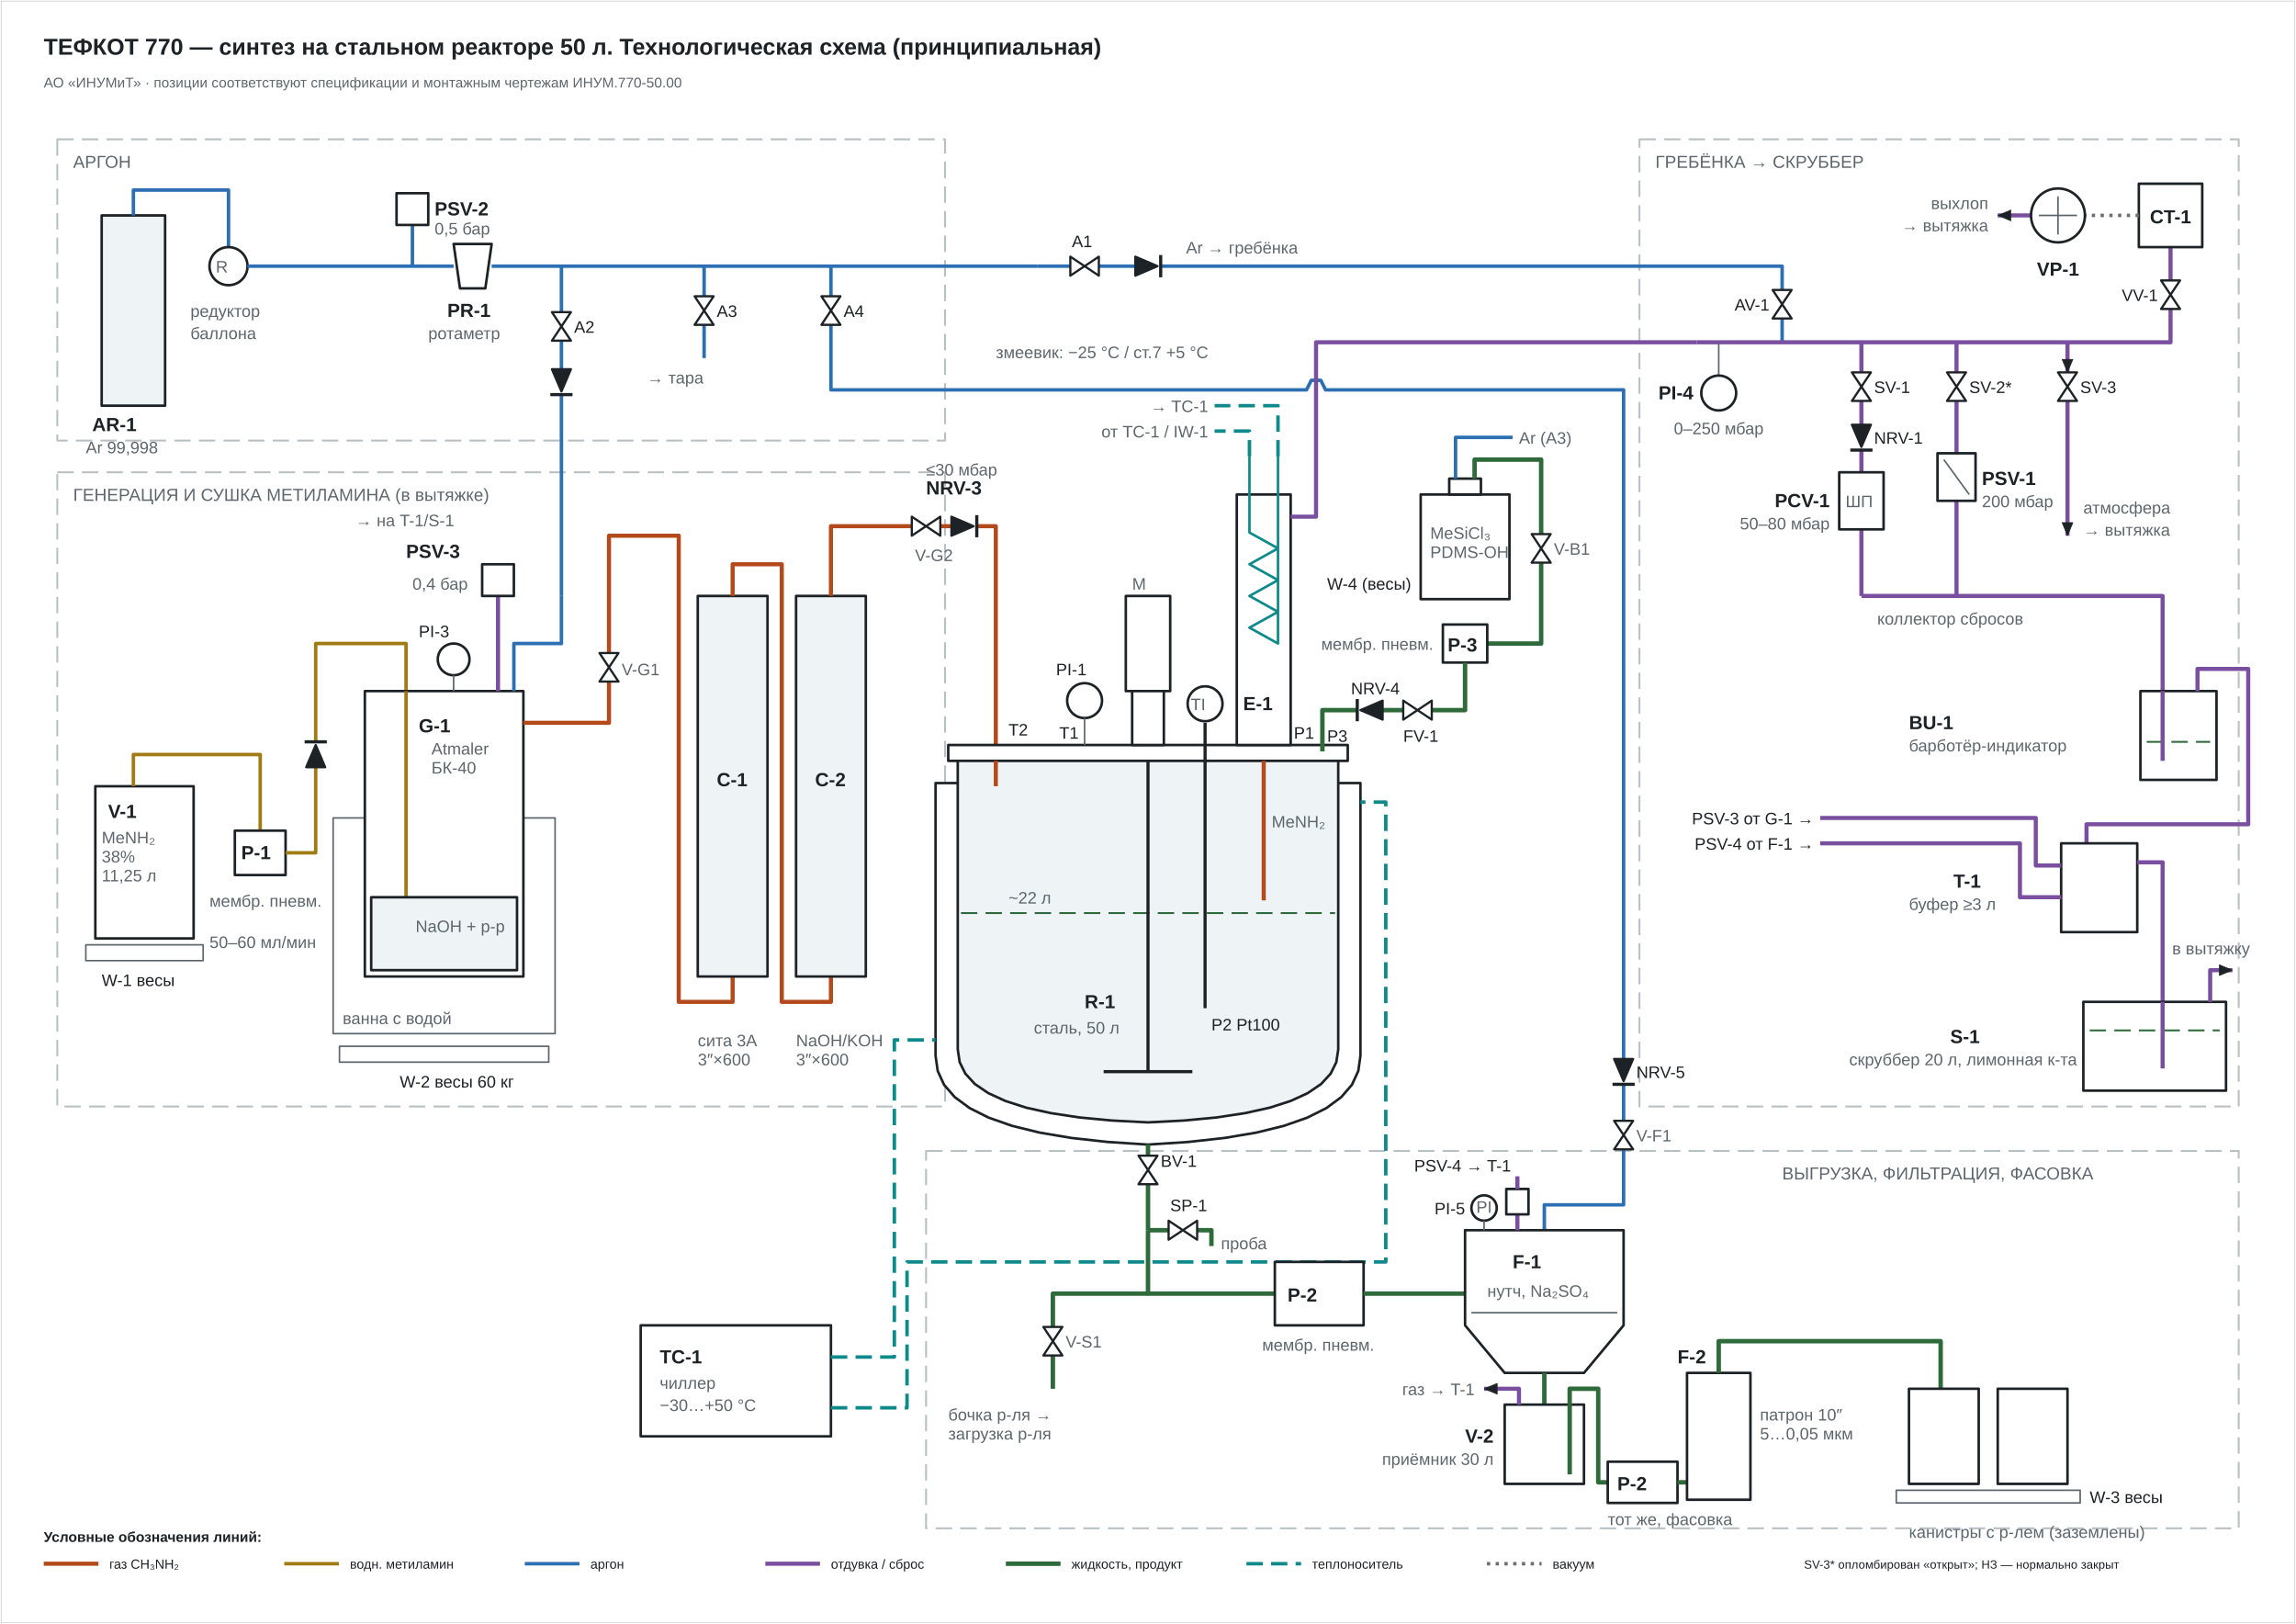
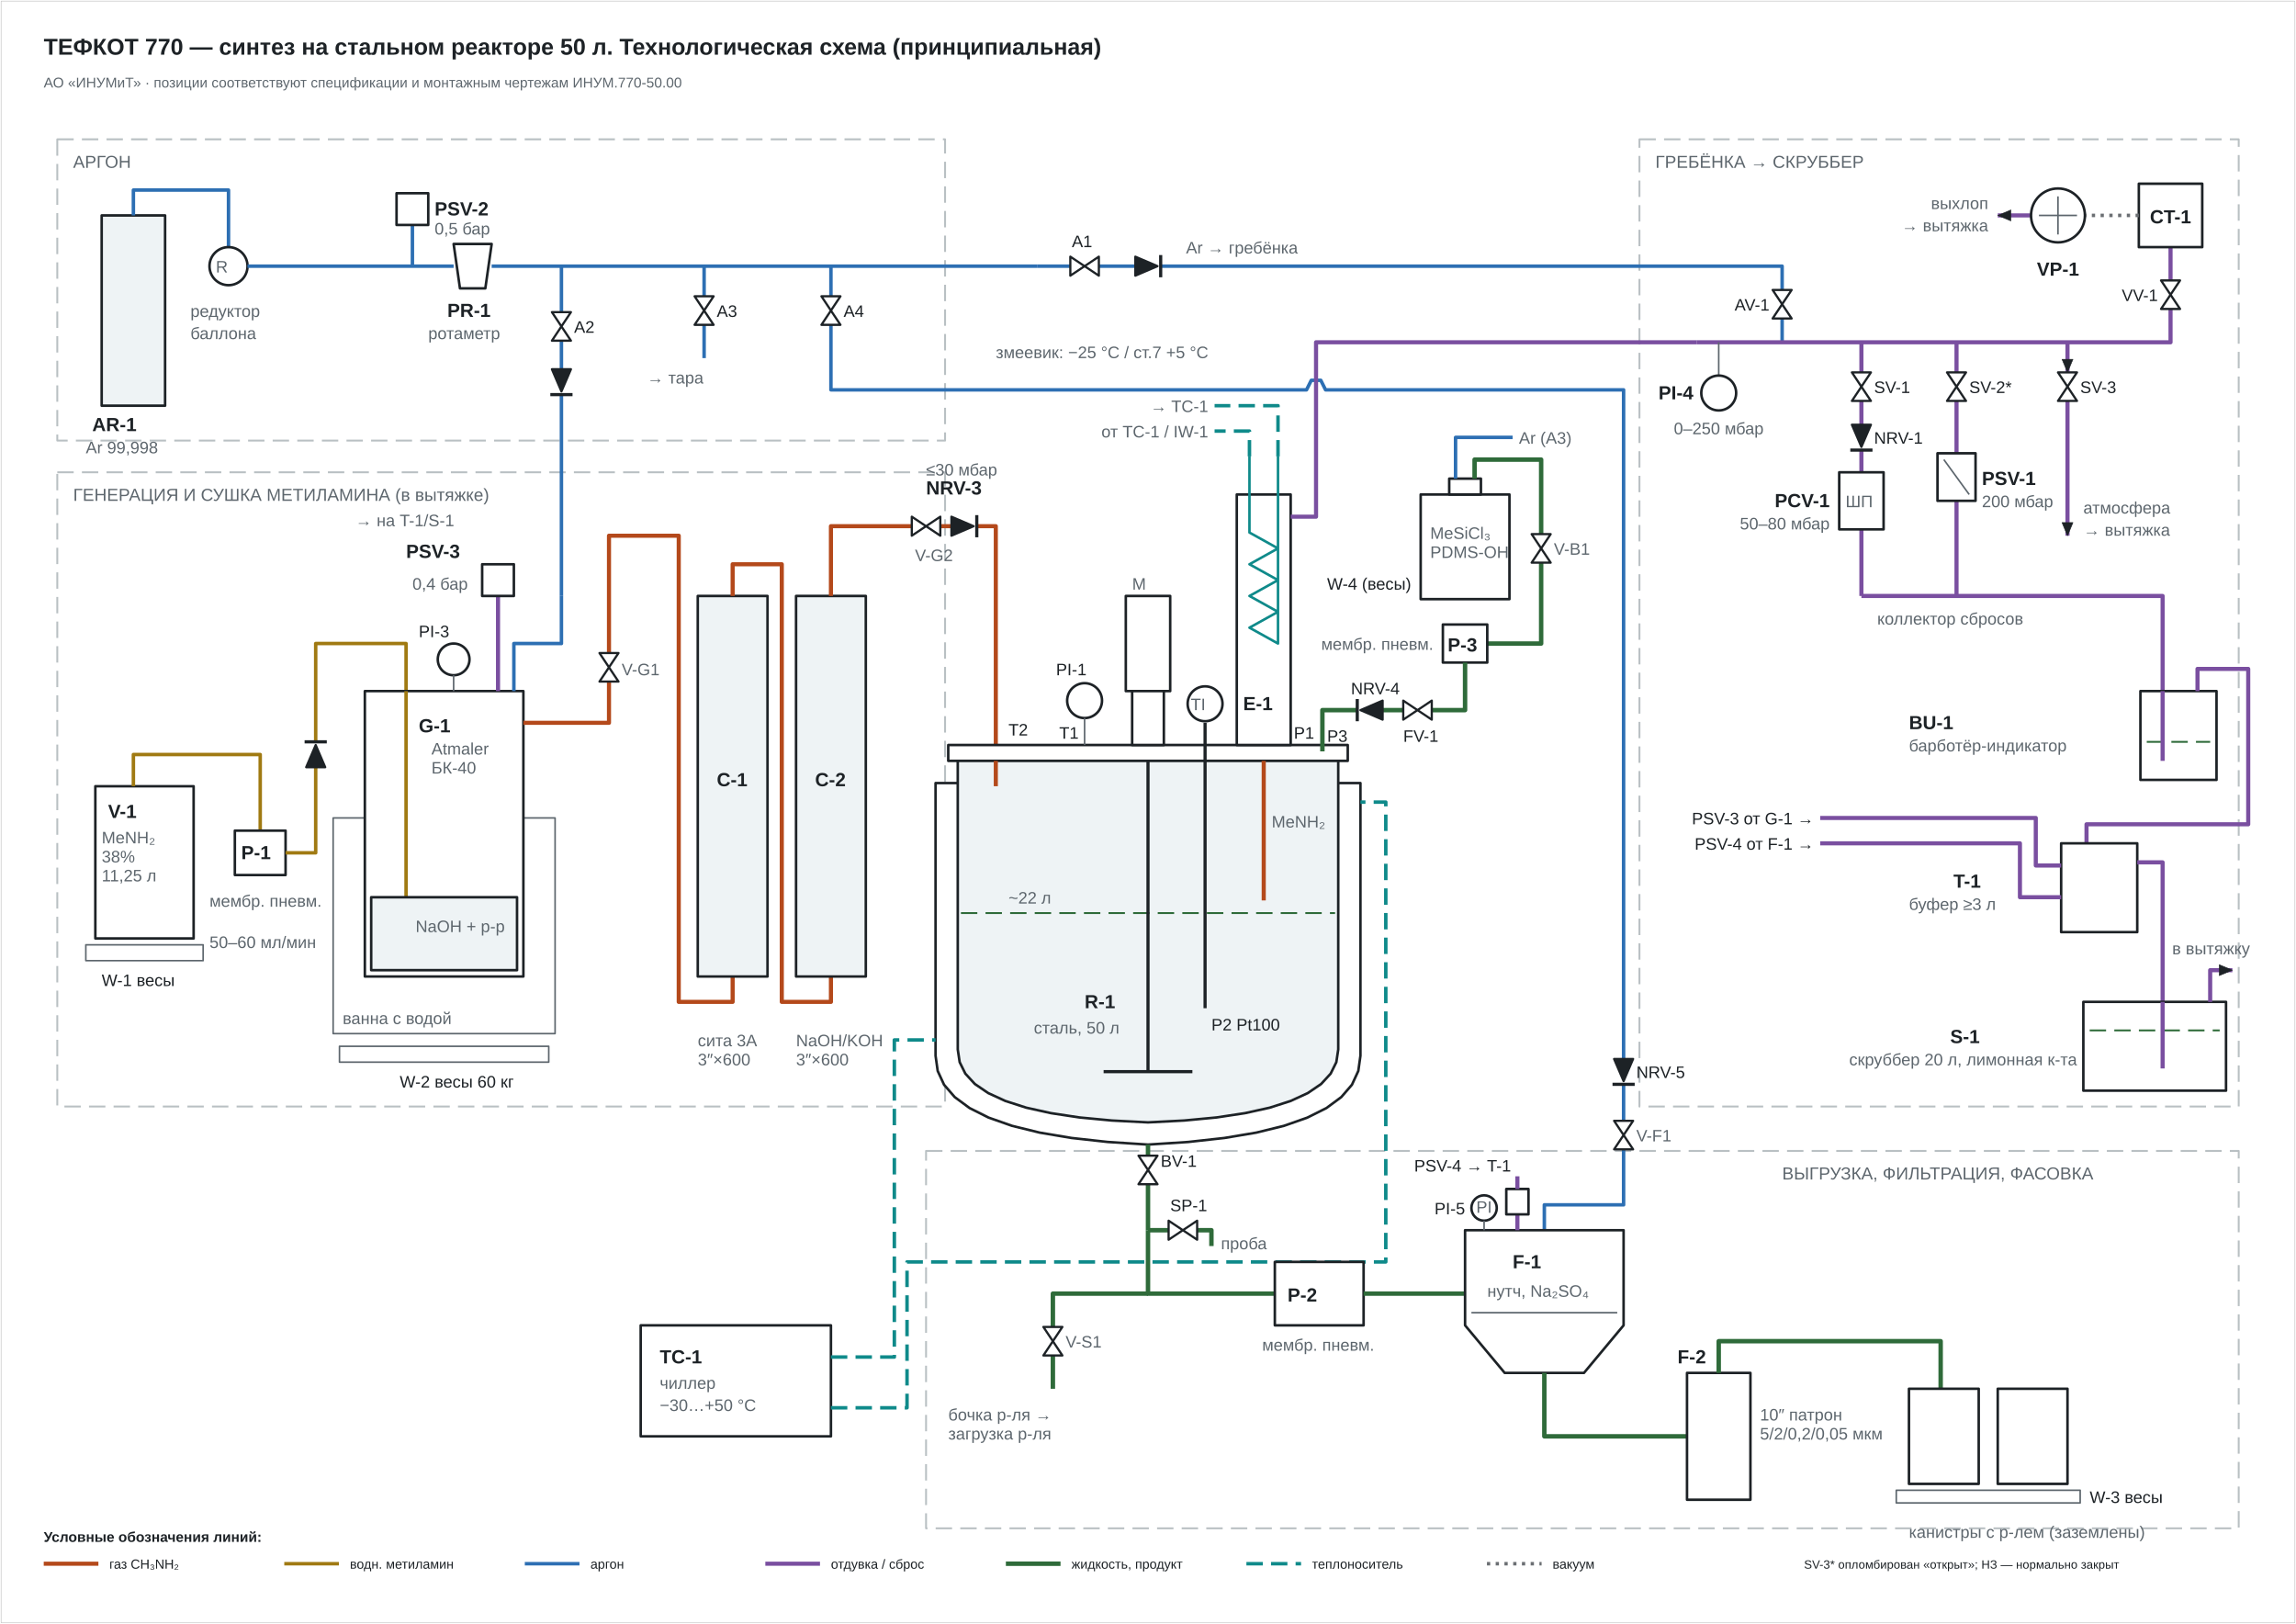
<svg xmlns="http://www.w3.org/2000/svg" viewBox="0 0 420.0 297.0" width="420.0mm" height="297.0mm" font-family="Arial, 'Liberation Sans', sans-serif">
  <rect width="100%" height="100%" fill="#fff" />
  <path d="M0.20,0.20 L419.80,0.20 L419.80,296.80 L0.20,296.80 Z" fill="none" stroke="#bbbbbb" stroke-width="0.1" stroke-linejoin="round" />
  <text x="8.00" y="10.00" font-size="4.2" text-anchor="start" fill="#1d2226" font-weight="bold">ТЕФКОТ 770 — синтез на стальном реакторе 50 л. Технологическая схема (принципиальная)</text>
  <text x="8.00" y="16.00" font-size="2.6" text-anchor="start" fill="#5d666d">АО «ИНУМиТ» · позиции соответствуют спецификации и монтажным чертежам ИНУМ.770-50.00</text>
  <path d="M10.48,25.48 L172.88,25.48 L172.88,80.58 L10.48,80.58 Z" fill="none" stroke="#b9c0c3" stroke-width="0.348" stroke-dasharray="3 1.5" stroke-linejoin="round" />
  <text x="13.38" y="30.70" font-size="3.19" text-anchor="start" fill="#5d666d">АРГОН</text>
  <path d="M10.48,86.38 L172.88,86.38 L172.88,202.38 L10.48,202.38 Z" fill="none" stroke="#b9c0c3" stroke-width="0.348" stroke-dasharray="3 1.5" stroke-linejoin="round" />
  <text x="13.38" y="91.60" font-size="3.19" text-anchor="start" fill="#5d666d">ГЕНЕРАЦИЯ И СУШКА МЕТИЛАМИНА (в вытяжке)</text>
  <path d="M299.90,25.48 L409.52,25.48 L409.52,202.38 L299.90,202.38 Z" fill="none" stroke="#b9c0c3" stroke-width="0.348" stroke-dasharray="3 1.5" stroke-linejoin="round" />
  <text x="302.80" y="30.70" font-size="3.19" text-anchor="start" fill="#5d666d">ГРЕБЁНКА → СКРУББЕР</text>
  <path d="M169.40,210.50 L409.52,210.50 L409.52,279.52 L169.40,279.52 Z" fill="none" stroke="#b9c0c3" stroke-width="0.348" stroke-dasharray="3 1.5" stroke-linejoin="round" />
  <text x="326.00" y="215.72" font-size="3.19" text-anchor="start" fill="#5d666d">ВЫГРУЗКА, ФИЛЬТРАЦИЯ, ФАСОВКА</text>
  <path d="M18.60,39.40 L30.20,39.40 L30.20,74.20 L18.60,74.20 Z" fill="#eef3f5" stroke="#1d2226" stroke-width="0.464" stroke-linejoin="round" />
  <text x="16.86" y="78.84" font-size="3.48" text-anchor="start" fill="#1d2226" font-weight="bold">AR-1</text>
  <text x="15.70" y="82.90" font-size="3.045" text-anchor="start" fill="#5d666d">Ar 99,998</text>
  <path d="M24.40,39.40 L24.40,34.76 L41.80,34.76 L41.80,45.20" fill="none" stroke="#2d6fb3" stroke-width="0.638" stroke-linejoin="round" />
  <circle cx="41.80" cy="48.68" r="3.48" fill="#ffffff" stroke="#1d2226" stroke-width="0.464" />
  <text x="39.48" y="49.84" font-size="3.045" text-anchor="start" fill="#5d666d">R</text>
  <text x="34.84" y="57.96" font-size="3.045" text-anchor="start" fill="#5d666d">редуктор</text>
  <text x="34.84" y="62.02" font-size="3.045" text-anchor="start" fill="#5d666d">баллона</text>
  <path d="M45.28,48.68 L82.98,48.68" fill="none" stroke="#2d6fb3" stroke-width="0.638" stroke-linejoin="round" />
  <path d="M75.44,48.68 L75.44,41.14" fill="none" stroke="#2d6fb3" stroke-width="0.638" stroke-linejoin="round" />
  <path d="M72.54,35.34 L78.34,35.34 L78.34,41.14 L72.54,41.14 Z" fill="#ffffff" stroke="#1d2226" stroke-width="0.464" stroke-linejoin="round" />
  <text x="79.50" y="39.40" font-size="3.48" text-anchor="start" fill="#1d2226" font-weight="bold">PSV-2</text>
  <text x="79.50" y="42.88" font-size="3.045" text-anchor="start" fill="#5d666d">0,5 бар</text>
  <path d="M82.98,44.62 L89.94,44.62 L88.78,52.74 L84.14,52.74 Z" fill="#ffffff" stroke="#1d2226" stroke-width="0.464" stroke-linejoin="round" />
  <text x="81.82" y="57.96" font-size="3.48" text-anchor="start" fill="#1d2226" font-weight="bold">PR-1</text>
  <text x="78.34" y="62.02" font-size="3.045" text-anchor="start" fill="#5d666d">ротаметр</text>
  <path d="M89.94,48.68 L169.40,48.68 L189.70,48.68" fill="none" stroke="#2d6fb3" stroke-width="0.638" stroke-linejoin="round" />
  <path d="M102.70,48.68 L102.70,57.09" fill="none" stroke="#2d6fb3" stroke-width="0.638" stroke-linejoin="round" />
  <path d="M102.70,62.31 L102.70,67.53" fill="none" stroke="#2d6fb3" stroke-width="0.638" stroke-linejoin="round" />
  <path d="M102.70,72.17 L102.70,109.00" fill="none" stroke="#2d6fb3" stroke-width="0.638" stroke-linejoin="round" />
  <path d="M100.96,57.09 L104.44,62.31 L100.96,62.31 L104.44,57.09 Z" fill="#ffffff" stroke="#1d2226" stroke-width="0.406" stroke-linejoin="round" />
  <text x="105.02" y="60.86" font-size="3.045" text-anchor="start" fill="#1d2226">A2</text>
  <path d="M100.96,67.53 L102.70,71.59 L104.44,67.53 Z" fill="#1d2226" stroke="#1d2226" stroke-width="0.406" stroke-linejoin="round" />
  <path d="M100.67,72.17 L104.73,72.17" fill="none" stroke="#1d2226" stroke-width="0.58" stroke-linejoin="round" />
  <path d="M128.80,48.68 L128.80,54.19" fill="none" stroke="#2d6fb3" stroke-width="0.638" stroke-linejoin="round" />
  <path d="M128.80,59.41 L128.80,65.50" fill="none" stroke="#2d6fb3" stroke-width="0.638" stroke-linejoin="round" />
  <path d="M127.06,54.19 L130.54,59.41 L127.06,59.41 L130.54,54.19 Z" fill="#ffffff" stroke="#1d2226" stroke-width="0.406" stroke-linejoin="round" />
  <text x="131.12" y="57.96" font-size="3.045" text-anchor="start" fill="#1d2226">A3</text>
  <text x="118.36" y="70.14" font-size="3.045" text-anchor="start" fill="#5d666d">→ тара</text>
  <path d="M152.00,48.68 L152.00,54.19" fill="none" stroke="#2d6fb3" stroke-width="0.638" stroke-linejoin="round" />
  <path d="M152.00,59.41 L152.00,71.30 L239.00,71.30 L239.87,69.56 L241.61,69.56 L242.48,71.30 L297.00,71.30 L297.00,193.68" fill="none" stroke="#2d6fb3" stroke-width="0.638" stroke-linejoin="round" />
  <path d="M297.00,198.32 L297.00,204.99" fill="none" stroke="#2d6fb3" stroke-width="0.638" stroke-linejoin="round" />
  <path d="M297.00,210.21 L297.00,220.36 L282.50,220.36 L282.50,225.00" fill="none" stroke="#2d6fb3" stroke-width="0.638" stroke-linejoin="round" />
  <path d="M150.26,54.19 L153.74,59.41 L150.26,59.41 L153.74,54.19 Z" fill="#ffffff" stroke="#1d2226" stroke-width="0.406" stroke-linejoin="round" />
  <text x="154.32" y="57.96" font-size="3.045" text-anchor="start" fill="#1d2226">A4</text>
  <path d="M295.26,193.68 L297.00,197.74 L298.74,193.68 Z" fill="#1d2226" stroke="#1d2226" stroke-width="0.406" stroke-linejoin="round" />
  <path d="M294.97,198.32 L299.03,198.32" fill="none" stroke="#1d2226" stroke-width="0.58" stroke-linejoin="round" />
  <text x="299.32" y="197.16" font-size="3.045" text-anchor="start" fill="#1d2226">NRV-5</text>
  <path d="M295.26,204.99 L298.74,210.21 L295.26,210.21 L298.74,204.99 Z" fill="#ffffff" stroke="#1d2226" stroke-width="0.406" stroke-linejoin="round" />
  <text x="299.32" y="208.76" font-size="3.045" text-anchor="start" fill="#5d666d">V-F1</text>
  <path d="M189.70,48.68 L195.79,48.68" fill="none" stroke="#2d6fb3" stroke-width="0.638" stroke-linejoin="round" />
  <path d="M201.01,48.68 L207.68,48.68" fill="none" stroke="#2d6fb3" stroke-width="0.638" stroke-linejoin="round" />
  <path d="M212.32,48.68 L326.00,48.68 L326.00,53.03" fill="none" stroke="#2d6fb3" stroke-width="0.638" stroke-linejoin="round" />
  <path d="M326.00,58.25 L326.00,62.60" fill="none" stroke="#2d6fb3" stroke-width="0.638" stroke-linejoin="round" />
  <path d="M195.79,46.94 L201.01,50.42 L201.01,46.94 L195.79,50.42 Z" fill="#ffffff" stroke="#1d2226" stroke-width="0.406" stroke-linejoin="round" />
  <text x="196.08" y="45.20" font-size="3.045" text-anchor="start" fill="#1d2226">A1</text>
  <path d="M207.68,46.94 L211.74,48.68 L207.68,50.42 Z" fill="#1d2226" stroke="#1d2226" stroke-width="0.406" stroke-linejoin="round" />
  <path d="M212.32,46.65 L212.32,50.71" fill="none" stroke="#1d2226" stroke-width="0.58" stroke-linejoin="round" />
  <text x="216.96" y="46.36" font-size="3.045" text-anchor="start" fill="#5d666d">Ar → гребёнка</text>
  <path d="M17.44,143.80 L35.42,143.80 L35.42,171.64 L17.44,171.64 Z" fill="#ffffff" stroke="#1d2226" stroke-width="0.464" stroke-linejoin="round" />
  <text x="19.76" y="149.60" font-size="3.48" text-anchor="start" fill="#1d2226" font-weight="bold">V-1</text>
  <text x="18.60" y="154.24" font-size="3.045" text-anchor="start" fill="#5d666d">MeNH₂</text>
  <text x="18.60" y="157.72" font-size="3.045" text-anchor="start" fill="#5d666d">38%</text>
  <text x="18.60" y="161.20" font-size="3.045" text-anchor="start" fill="#5d666d">11,25 л</text>
  <path d="M15.70,172.80 L37.16,172.80 L37.16,175.70 L15.70,175.70 Z" fill="none" stroke="#5d666d" stroke-width="0.29" stroke-linejoin="round" />
  <text x="18.60" y="180.34" font-size="3.045" text-anchor="start" fill="#1d2226">W-1 весы</text>
  <path d="M24.40,143.80 L24.40,138.00 L47.60,138.00 L47.60,151.92" fill="none" stroke="#a07a12" stroke-width="0.638" stroke-linejoin="round" />
  <path d="M42.96,151.92 L52.24,151.92 L52.24,160.04 L42.96,160.04 Z" fill="#ffffff" stroke="#1d2226" stroke-width="0.464" stroke-linejoin="round" />
  <text x="44.12" y="157.14" font-size="3.48" text-anchor="start" fill="#1d2226" font-weight="bold">P-1</text>
  <text x="38.32" y="165.84" font-size="3.045" text-anchor="start" fill="#5d666d">мембр. пневм.</text>
  <text x="38.32" y="173.38" font-size="3.045" text-anchor="start" fill="#5d666d">50–60 мл/мин</text>
  <path d="M52.24,155.98 L57.75,155.98 L57.75,140.32" fill="none" stroke="#a07a12" stroke-width="0.638" stroke-linejoin="round" />
  <path d="M57.75,135.68 L57.75,117.70 L74.28,117.70 L74.28,126.40" fill="none" stroke="#a07a12" stroke-width="0.638" stroke-linejoin="round" />
  <path d="M56.01,140.32 L57.75,136.26 L59.49,140.32 Z" fill="#1d2226" stroke="#1d2226" stroke-width="0.406" stroke-linejoin="round" />
  <path d="M55.72,135.68 L59.78,135.68" fill="none" stroke="#1d2226" stroke-width="0.58" stroke-linejoin="round" />
  <path d="M60.94,149.60 L101.54,149.60 L101.54,189.04 L60.94,189.04 Z" fill="none" stroke="#5d666d" stroke-width="0.29" stroke-linejoin="round" />
  <text x="62.68" y="187.30" font-size="3.045" text-anchor="start" fill="#5d666d">ванна с водой</text>
  <path d="M66.74,126.40 L95.74,126.40 L95.74,178.60 L66.74,178.60 Z" fill="#ffffff" stroke="#1d2226" stroke-width="0.464" stroke-linejoin="round" />
  <path d="M74.28,126.40 L74.28,172.80" fill="none" stroke="#a07a12" stroke-width="0.638" stroke-linejoin="round" />
  <path d="M67.90,164.10 L94.58,164.10 L94.58,177.44 L67.90,177.44 Z" fill="#eef3f5" stroke="#1d2226" stroke-width="0.464" stroke-linejoin="round" />
  <text x="76.02" y="170.48" font-size="3.045" text-anchor="start" fill="#5d666d">NaOH + р-р</text>
  <text x="76.60" y="133.94" font-size="3.48" text-anchor="start" fill="#1d2226" font-weight="bold">G-1</text>
  <text x="78.92" y="138.00" font-size="3.045" text-anchor="start" fill="#5d666d">Atmaler</text>
  <text x="78.92" y="141.48" font-size="3.045" text-anchor="start" fill="#5d666d">БК-40</text>
  <path d="M62.10,191.36 L100.38,191.36 L100.38,194.26 L62.10,194.26 Z" fill="none" stroke="#5d666d" stroke-width="0.29" stroke-linejoin="round" />
  <text x="73.12" y="198.90" font-size="3.045" text-anchor="start" fill="#1d2226">W-2 весы 60 кг</text>
  <path d="M91.10,126.40 L91.10,117.70 L91.10,109.00" fill="none" stroke="#7a4fa0" stroke-width="0.754" stroke-linejoin="round" />
  <path d="M88.20,103.20 L94.00,103.20 L94.00,109.00 L88.20,109.00 Z" fill="#ffffff" stroke="#1d2226" stroke-width="0.464" stroke-linejoin="round" />
  <text x="74.28" y="102.04" font-size="3.48" text-anchor="start" fill="#1d2226" font-weight="bold">PSV-3</text>
  <text x="75.44" y="107.84" font-size="3.045" text-anchor="start" fill="#5d666d">0,4 бар</text>
  <text x="65.00" y="96.24" font-size="3.045" text-anchor="start" fill="#5d666d">→ на T-1/S-1</text>
  <circle cx="82.98" cy="120.60" r="2.90" fill="#ffffff" stroke="#1d2226" stroke-width="0.464" />
  <path d="M82.98,123.50 L82.98,126.40" fill="none" stroke="#5d666d" stroke-width="0.29" stroke-linejoin="round" />
  <text x="76.60" y="116.54" font-size="3.045" text-anchor="start" fill="#1d2226">PI-3</text>
  <path d="M102.70,109.00 L102.70,117.70 L94.00,117.70 L94.00,126.40" fill="none" stroke="#2d6fb3" stroke-width="0.638" stroke-linejoin="round" />
  <path d="M95.74,132.20 L111.40,132.20 L111.40,124.66" fill="none" stroke="#b4491b" stroke-width="0.754" stroke-linejoin="round" />
  <path d="M111.40,119.44 L111.40,97.98 L124.16,97.98 L124.16,183.24 L134.02,183.24 L134.02,178.60" fill="none" stroke="#b4491b" stroke-width="0.754" stroke-linejoin="round" />
  <path d="M109.66,119.44 L113.14,124.66 L109.66,124.66 L113.14,119.44 Z" fill="#ffffff" stroke="#1d2226" stroke-width="0.406" stroke-linejoin="round" />
  <text x="113.72" y="123.50" font-size="3.045" text-anchor="start" fill="#5d666d">V-G1</text>
  <path d="M127.64,109.00 L140.40,109.00 L140.40,178.60 L127.64,178.60 Z" fill="#eef3f5" stroke="#1d2226" stroke-width="0.464" stroke-linejoin="round" />
  <text x="131.12" y="143.80" font-size="3.48" text-anchor="start" fill="#1d2226" font-weight="bold">C-1</text>
  <text x="127.64" y="191.36" font-size="3.045" text-anchor="start" fill="#5d666d">сита 3A</text>
  <text x="127.64" y="194.84" font-size="3.045" text-anchor="start" fill="#5d666d">3″×600</text>
  <path d="M134.02,109.00 L134.02,103.20 L143.01,103.20 L143.01,183.24 L152.00,183.24 L152.00,178.60" fill="none" stroke="#b4491b" stroke-width="0.754" stroke-linejoin="round" />
  <path d="M145.62,109.00 L158.38,109.00 L158.38,178.60 L145.62,178.60 Z" fill="#eef3f5" stroke="#1d2226" stroke-width="0.464" stroke-linejoin="round" />
  <text x="149.10" y="143.80" font-size="3.48" text-anchor="start" fill="#1d2226" font-weight="bold">C-2</text>
  <text x="145.62" y="191.36" font-size="3.045" text-anchor="start" fill="#5d666d">NaOH/KOH</text>
  <text x="145.62" y="194.84" font-size="3.045" text-anchor="start" fill="#5d666d">3″×600</text>
  <path d="M152.00,109.00 L152.00,96.24 L166.79,96.24" fill="none" stroke="#b4491b" stroke-width="0.754" stroke-linejoin="round" />
  <path d="M172.01,96.24 L174.04,96.24" fill="none" stroke="#b4491b" stroke-width="0.754" stroke-linejoin="round" />
  <path d="M178.68,96.24 L182.16,96.24 L182.16,136.26" fill="none" stroke="#b4491b" stroke-width="0.754" stroke-linejoin="round" />
  <path d="M166.79,94.50 L172.01,97.98 L172.01,94.50 L166.79,97.98 Z" fill="#ffffff" stroke="#1d2226" stroke-width="0.406" stroke-linejoin="round" />
  <text x="167.37" y="102.62" font-size="3.045" text-anchor="start" fill="#5d666d">V-G2</text>
  <path d="M174.04,94.50 L178.10,96.24 L174.04,97.98 Z" fill="#1d2226" stroke="#1d2226" stroke-width="0.406" stroke-linejoin="round" />
  <path d="M178.68,94.21 L178.68,98.27" fill="none" stroke="#1d2226" stroke-width="0.58" stroke-linejoin="round" />
  <text x="169.40" y="90.44" font-size="3.48" text-anchor="start" fill="#1d2226" font-weight="bold">NRV-3</text>
  <text x="169.40" y="86.96" font-size="3.045" text-anchor="start" fill="#5d666d">≤30 мбар</text>
  <path d="M171.14,143.22 L171.14,193.10 L171.53,195.87 L172.69,198.39 L174.64,200.65 L177.36,202.66 L180.85,204.41 L185.13,205.91 L190.18,207.15 L196.01,208.13 L202.62,208.86 L210.00,209.34 L217.38,208.86 L223.99,208.13 L229.82,207.15 L234.87,205.91 L239.14,204.41 L242.64,202.66 L245.36,200.65 L247.31,198.39 L248.47,195.87 L248.86,193.10 L248.86,143.22 Z" fill="#ffffff" stroke="#1d2226" stroke-width="0.464" stroke-linejoin="round" />
  <path d="M175.20,138.00 L175.20,191.94 L175.55,194.27 L176.59,196.37 L178.33,198.26 L180.77,199.92 L183.90,201.36 L187.73,202.59 L192.25,203.59 L197.47,204.38 L203.39,204.94 L210.00,205.28 L216.61,204.94 L222.53,204.38 L227.75,203.59 L232.27,202.59 L236.10,201.36 L239.23,199.92 L241.67,198.26 L243.41,196.37 L244.45,194.27 L244.80,191.94 L244.80,138.00 Z" fill="#eef3f5" stroke="#1d2226" stroke-width="0.464" stroke-linejoin="round" />
  <path d="M173.46,136.26 L246.54,136.26 L246.54,139.16 L173.46,139.16 Z" fill="#ffffff" stroke="#1d2226" stroke-width="0.464" stroke-linejoin="round" />
  <path d="M175.78,167.00 L244.22,167.00" fill="none" stroke="#2f6b3a" stroke-width="0.348" stroke-dasharray="3 1.5" stroke-linejoin="round" />
  <text x="184.48" y="165.26" font-size="3.045" text-anchor="start" fill="#5d666d">~22 л</text>
  <text x="198.40" y="184.40" font-size="3.48" text-anchor="start" fill="#1d2226" font-weight="bold">R-1</text>
  <text x="189.12" y="189.04" font-size="3.045" text-anchor="start" fill="#5d666d">сталь, 50 л</text>
  <path d="M182.16,139.16 L182.16,143.80" fill="none" stroke="#b4491b" stroke-width="0.754" stroke-linejoin="round" />
  <path d="M231.17,139.16 L231.17,164.68" fill="none" stroke="#b4491b" stroke-width="0.754" stroke-linejoin="round" />
  <text x="232.62" y="151.34" font-size="3.045" text-anchor="start" fill="#5d666d">MeNH₂</text>
  <text x="184.48" y="134.52" font-size="3.045" text-anchor="start" fill="#1d2226">T2</text>
  <circle cx="198.40" cy="128.14" r="3.19" fill="#ffffff" stroke="#1d2226" stroke-width="0.464" />
  <path d="M198.40,131.33 L198.40,136.26" fill="none" stroke="#5d666d" stroke-width="0.29" stroke-linejoin="round" />
  <text x="193.18" y="123.50" font-size="3.045" text-anchor="start" fill="#1d2226">PI-1</text>
  <text x="193.76" y="135.10" font-size="3.045" text-anchor="start" fill="#1d2226">T1</text>
  <path d="M205.94,109.00 L214.06,109.00 L214.06,126.40 L205.94,126.40 Z" fill="#ffffff" stroke="#1d2226" stroke-width="0.464" stroke-linejoin="round" />
  <text x="207.10" y="107.84" font-size="3.045" text-anchor="start" fill="#5d666d">M</text>
  <path d="M207.10,126.40 L212.90,126.40 L212.90,136.26 L207.10,136.26 Z" fill="#ffffff" stroke="#1d2226" stroke-width="0.464" stroke-linejoin="round" />
  <path d="M210.00,139.16 L210.00,196.00" fill="none" stroke="#1d2226" stroke-width="0.58" stroke-linejoin="round" />
  <path d="M201.88,196.00 L218.12,196.00" fill="none" stroke="#1d2226" stroke-width="0.58" stroke-linejoin="round" />
  <path d="M220.44,132.20 L220.44,184.40" fill="none" stroke="#1d2226" stroke-width="0.58" stroke-linejoin="round" />
  <circle cx="220.44" cy="128.72" r="3.19" fill="#ffffff" stroke="#1d2226" stroke-width="0.464" />
  <text x="217.83" y="129.88" font-size="3.045" text-anchor="start" fill="#5d666d">TI</text>
  <text x="221.60" y="188.46" font-size="3.045" text-anchor="start" fill="#1d2226">P2 Pt100</text>
  <path d="M226.24,90.44 L236.10,90.44 L236.10,136.26 L226.24,136.26 Z" fill="#ffffff" stroke="#1d2226" stroke-width="0.464" stroke-linejoin="round" />
  <path d="M228.56,83.48 L228.56,97.40 L233.78,100.30 L228.56,103.20 L233.78,106.10 L228.56,109.00 L233.78,111.90 L228.56,114.80 L233.78,117.70 L233.78,83.48" fill="none" stroke="#0f8a8a" stroke-width="0.464" stroke-linejoin="round" />
  <path d="M228.56,83.48 L228.56,78.84 L222.18,78.84" fill="none" stroke="#0f8a8a" stroke-width="0.638" stroke-dasharray="3 1.5" stroke-linejoin="round" />
  <path d="M233.78,83.48 L233.78,74.20 L222.18,74.20" fill="none" stroke="#0f8a8a" stroke-width="0.638" stroke-dasharray="3 1.5" stroke-linejoin="round" />
  <text x="221.02" y="75.36" font-size="3.045" text-anchor="end" fill="#5d666d">→ TC-1</text>
  <text x="221.02" y="80.00" font-size="3.045" text-anchor="end" fill="#5d666d">от TC-1 / IW-1</text>
  <text x="227.40" y="129.88" font-size="3.48" text-anchor="start" fill="#1d2226" font-weight="bold">E-1</text>
  <text x="182.16" y="65.50" font-size="3.045" text-anchor="start" fill="#5d666d">змеевик: −25 °C / ст.7 +5 °C</text>
  <text x="236.68" y="135.10" font-size="3.045" text-anchor="start" fill="#1d2226">P1</text>
  <path d="M259.88,90.44 L276.12,90.44 L276.12,109.58 L259.88,109.58 Z" fill="#ffffff" stroke="#1d2226" stroke-width="0.464" stroke-linejoin="round" />
  <path d="M265.10,87.54 L270.90,87.54 L270.90,90.44 L265.10,90.44 Z" fill="#ffffff" stroke="#1d2226" stroke-width="0.464" stroke-linejoin="round" />
  <text x="261.62" y="98.56" font-size="3.045" text-anchor="start" fill="#5d666d">MeSiCl₃</text>
  <text x="261.62" y="102.04" font-size="3.045" text-anchor="start" fill="#5d666d">PDMS-OH</text>
  <text x="258.14" y="107.84" font-size="3.045" text-anchor="end" fill="#1d2226">W-4 (весы)</text>
  <path d="M266.26,87.54 L266.26,80.00 L276.70,80.00" fill="none" stroke="#2d6fb3" stroke-width="0.638" stroke-linejoin="round" />
  <text x="277.86" y="81.16" font-size="3.045" text-anchor="start" fill="#5d666d">Ar (A3)</text>
  <path d="M269.74,87.54 L269.74,84.06 L281.92,84.06 L281.92,97.69" fill="none" stroke="#2f6b3a" stroke-width="0.812" stroke-linejoin="round" />
  <path d="M281.92,102.91 L281.92,117.70 L272.06,117.70" fill="none" stroke="#2f6b3a" stroke-width="0.812" stroke-linejoin="round" />
  <path d="M280.18,97.69 L283.66,102.91 L280.18,102.91 L283.66,97.69 Z" fill="#ffffff" stroke="#1d2226" stroke-width="0.406" stroke-linejoin="round" />
  <text x="284.24" y="101.46" font-size="3.045" text-anchor="start" fill="#5d666d">V-B1</text>
  <path d="M263.94,114.22 L272.06,114.22 L272.06,121.18 L263.94,121.18 Z" fill="#ffffff" stroke="#1d2226" stroke-width="0.464" stroke-linejoin="round" />
  <text x="264.81" y="119.15" font-size="3.48" text-anchor="start" fill="#1d2226" font-weight="bold">P-3</text>
  <text x="262.20" y="118.86" font-size="3.045" text-anchor="end" fill="#5d666d">мембр. пневм.</text>
  <path d="M268.00,121.18 L268.00,129.88 L261.91,129.88" fill="none" stroke="#2f6b3a" stroke-width="0.812" stroke-linejoin="round" />
  <path d="M256.69,129.88 L252.92,129.88" fill="none" stroke="#2f6b3a" stroke-width="0.812" stroke-linejoin="round" />
  <path d="M248.28,129.88 L241.90,129.88 L241.90,137.42" fill="none" stroke="#2f6b3a" stroke-width="0.812" stroke-linejoin="round" />
  <path d="M256.69,128.14 L261.91,131.62 L261.91,128.14 L256.69,131.62 Z" fill="#ffffff" stroke="#1d2226" stroke-width="0.406" stroke-linejoin="round" />
  <text x="256.69" y="135.68" font-size="3.045" text-anchor="start" fill="#1d2226">FV-1</text>
  <path d="M252.92,128.14 L248.86,129.88 L252.92,131.62 Z" fill="#1d2226" stroke="#1d2226" stroke-width="0.406" stroke-linejoin="round" />
  <path d="M248.28,127.85 L248.28,131.91" fill="none" stroke="#1d2226" stroke-width="0.58" stroke-linejoin="round" />
  <text x="247.12" y="126.98" font-size="3.045" text-anchor="start" fill="#1d2226">NRV-4</text>
  <text x="242.77" y="135.68" font-size="3.045" text-anchor="start" fill="#1d2226">P3</text>
  <path d="M236.10,94.50 L240.74,94.50 L240.74,62.60 L310.34,62.60" fill="none" stroke="#7a4fa0" stroke-width="0.754" stroke-linejoin="round" />
  <path d="M117.20,242.40 L152.00,242.40 L152.00,262.70 L117.20,262.70 Z" fill="#ffffff" stroke="#1d2226" stroke-width="0.464" stroke-linejoin="round" />
  <text x="120.68" y="249.36" font-size="3.48" text-anchor="start" fill="#1d2226" font-weight="bold">TC-1</text>
  <text x="120.68" y="254.00" font-size="3.045" text-anchor="start" fill="#5d666d">чиллер</text>
  <text x="120.68" y="258.06" font-size="3.045" text-anchor="start" fill="#5d666d">−30…+50 °C</text>
  <path d="M152.00,248.20 L163.60,248.20 L163.60,190.20 L171.14,190.20" fill="none" stroke="#0f8a8a" stroke-width="0.638" stroke-dasharray="3 1.5" stroke-linejoin="round" />
  <path d="M152.00,257.48 L165.92,257.48 L165.92,230.80 L253.50,230.80 L253.50,146.70 L248.86,146.70" fill="none" stroke="#0f8a8a" stroke-width="0.638" stroke-dasharray="3 1.5" stroke-linejoin="round" />
  <path d="M310.34,62.60 L397.05,62.60 L397.05,56.51" fill="none" stroke="#7a4fa0" stroke-width="0.754" stroke-linejoin="round" />
  <path d="M397.05,51.29 L397.05,45.20" fill="none" stroke="#7a4fa0" stroke-width="0.754" stroke-linejoin="round" />
  <path d="M314.40,62.60 L314.40,68.69" fill="none" stroke="#5d666d" stroke-width="0.29" stroke-linejoin="round" />
  <circle cx="314.40" cy="71.88" r="3.19" fill="#ffffff" stroke="#1d2226" stroke-width="0.464" />
  <text x="309.76" y="73.04" font-size="3.48" text-anchor="end" fill="#1d2226" font-weight="bold">PI-4</text>
  <text x="314.40" y="79.42" font-size="3.045" text-anchor="middle" fill="#5d666d">0–250 мбар</text>
  <path d="M324.26,53.03 L327.74,58.25 L324.26,58.25 L327.74,53.03 Z" fill="#ffffff" stroke="#1d2226" stroke-width="0.406" stroke-linejoin="round" />
  <text x="323.68" y="56.80" font-size="3.045" text-anchor="end" fill="#1d2226">AV-1</text>
  <path d="M340.50,62.60 L340.50,68.11" fill="none" stroke="#7a4fa0" stroke-width="0.754" stroke-linejoin="round" />
  <path d="M340.50,73.33 L340.50,77.68" fill="none" stroke="#7a4fa0" stroke-width="0.754" stroke-linejoin="round" />
  <path d="M340.50,82.32 L340.50,109.00" fill="none" stroke="#7a4fa0" stroke-width="0.754" stroke-linejoin="round" />
  <path d="M338.76,68.11 L342.24,73.33 L338.76,73.33 L342.24,68.11 Z" fill="#ffffff" stroke="#1d2226" stroke-width="0.406" stroke-linejoin="round" />
  <text x="342.82" y="71.88" font-size="3.045" text-anchor="start" fill="#1d2226">SV-1</text>
  <path d="M338.76,77.68 L340.50,81.74 L342.24,77.68 Z" fill="#1d2226" stroke="#1d2226" stroke-width="0.406" stroke-linejoin="round" />
  <path d="M338.47,82.32 L342.53,82.32" fill="none" stroke="#1d2226" stroke-width="0.58" stroke-linejoin="round" />
  <text x="342.82" y="81.16" font-size="3.045" text-anchor="start" fill="#1d2226">NRV-1</text>
  <path d="M336.44,86.38 L344.56,86.38 L344.56,96.82 L336.44,96.82 Z" fill="#ffffff" stroke="#1d2226" stroke-width="0.464" stroke-linejoin="round" />
  <text x="337.60" y="92.76" font-size="3.045" text-anchor="start" fill="#5d666d">ШП</text>
  <text x="334.70" y="92.76" font-size="3.48" text-anchor="end" fill="#1d2226" font-weight="bold">PCV-1</text>
  <text x="334.70" y="96.82" font-size="3.045" text-anchor="end" fill="#5d666d">50–80 мбар</text>
  <path d="M357.90,62.60 L357.90,68.11" fill="none" stroke="#7a4fa0" stroke-width="0.754" stroke-linejoin="round" />
  <path d="M357.90,73.33 L357.90,109.00" fill="none" stroke="#7a4fa0" stroke-width="0.754" stroke-linejoin="round" />
  <path d="M356.16,68.11 L359.64,73.33 L356.16,73.33 L359.64,68.11 Z" fill="#ffffff" stroke="#1d2226" stroke-width="0.406" stroke-linejoin="round" />
  <text x="360.22" y="71.88" font-size="3.045" text-anchor="start" fill="#1d2226">SV-2*</text>
  <path d="M354.42,82.90 L361.38,82.90 L361.38,91.60 L354.42,91.60 Z" fill="#ffffff" stroke="#1d2226" stroke-width="0.464" stroke-linejoin="round" />
  <path d="M355.58,84.06 L360.22,90.44" fill="none" stroke="#5d666d" stroke-width="0.29" stroke-linejoin="round" />
  <text x="362.54" y="88.70" font-size="3.48" text-anchor="start" fill="#1d2226" font-weight="bold">PSV-1</text>
  <text x="362.54" y="92.76" font-size="3.045" text-anchor="start" fill="#5d666d">200 мбар</text>
  <path d="M378.20,62.60 L378.20,68.11" fill="none" stroke="#7a4fa0" stroke-width="0.754" stroke-linejoin="round" />
  <path d="M378.20,68.11 L377.20,65.71 L379.20,65.71 Z" fill="#1d2226" stroke="#1d2226" stroke-width="0.1" stroke-linejoin="round" />
  <path d="M378.20,73.33 L378.20,97.98" fill="none" stroke="#7a4fa0" stroke-width="0.754" stroke-linejoin="round" />
  <path d="M378.20,97.98 L377.20,95.58 L379.20,95.58 Z" fill="#1d2226" stroke="#1d2226" stroke-width="0.1" stroke-linejoin="round" />
  <path d="M376.46,68.11 L379.94,73.33 L376.46,73.33 L379.94,68.11 Z" fill="#ffffff" stroke="#1d2226" stroke-width="0.406" stroke-linejoin="round" />
  <text x="380.52" y="71.88" font-size="3.045" text-anchor="start" fill="#1d2226">SV-3</text>
  <text x="381.10" y="93.92" font-size="3.045" text-anchor="start" fill="#5d666d">атмосфера</text>
  <text x="381.10" y="97.98" font-size="3.045" text-anchor="start" fill="#5d666d">→ вытяжка</text>
  <path d="M395.31,51.29 L398.79,56.51 L395.31,56.51 L398.79,51.29 Z" fill="#ffffff" stroke="#1d2226" stroke-width="0.406" stroke-linejoin="round" />
  <text x="394.73" y="55.06" font-size="3.045" text-anchor="end" fill="#1d2226">VV-1</text>
  <path d="M391.25,33.60 L402.85,33.60 L402.85,45.20 L391.25,45.20 Z" fill="#ffffff" stroke="#1d2226" stroke-width="0.464" stroke-linejoin="round" />
  <text x="397.05" y="40.85" font-size="3.48" text-anchor="middle" fill="#1d2226" font-weight="bold">CT-1</text>
  <path d="M391.25,39.40 L381.39,39.40" fill="none" stroke="#6b6f73" stroke-width="0.638" stroke-dasharray="0.6 1" stroke-linejoin="round" />
  <path d="M371.53,39.40 L365.44,39.40" fill="none" stroke="#7a4fa0" stroke-width="0.754" stroke-linejoin="round" />
  <path d="M365.44,39.40 L367.84,38.40 L367.84,40.40 Z" fill="#1d2226" stroke="#1d2226" stroke-width="0.1" stroke-linejoin="round" />
  <text x="363.70" y="38.24" font-size="3.045" text-anchor="end" fill="#5d666d">выхлоп</text>
  <text x="363.70" y="42.30" font-size="3.045" text-anchor="end" fill="#5d666d">→ вытяжка</text>
  <circle cx="376.46" cy="39.40" r="4.93" fill="#ffffff" stroke="#1d2226" stroke-width="0.464" />
  <path d="M372.98,39.40 L379.94,39.40" fill="none" stroke="#5d666d" stroke-width="0.29" stroke-linejoin="round" />
  <path d="M376.46,35.92 L376.46,42.88" fill="none" stroke="#5d666d" stroke-width="0.29" stroke-linejoin="round" />
  <text x="376.46" y="50.42" font-size="3.48" text-anchor="middle" fill="#1d2226" font-weight="bold">VP-1</text>
  <path d="M340.50,109.00 L395.60,109.00 L395.60,139.16" fill="none" stroke="#7a4fa0" stroke-width="0.754" stroke-linejoin="round" />
  <text x="343.40" y="114.22" font-size="3.045" text-anchor="start" fill="#5d666d">коллектор сбросов</text>
  <path d="M391.54,126.40 L405.46,126.40 L405.46,142.64 L391.54,142.64 Z" fill="#ffffff" stroke="#1d2226" stroke-width="0.464" stroke-linejoin="round" />
  <path d="M392.70,135.68 L404.30,135.68" fill="none" stroke="#2f6b3a" stroke-width="0.348" stroke-dasharray="3 1.5" stroke-linejoin="round" />
  <path d="M395.60,126.40 L395.60,139.16" fill="none" stroke="#7a4fa0" stroke-width="0.754" stroke-linejoin="round" />
  <text x="349.20" y="133.36" font-size="3.48" text-anchor="start" fill="#1d2226" font-weight="bold">BU-1</text>
  <text x="349.20" y="137.42" font-size="3.045" text-anchor="start" fill="#5d666d">барботёр-индикатор</text>
  <path d="M401.98,126.40 L401.98,122.34 L411.26,122.34 L411.26,150.76 L381.68,150.76 L381.68,154.24" fill="none" stroke="#7a4fa0" stroke-width="0.754" stroke-linejoin="round" />
  <path d="M377.04,154.24 L390.96,154.24 L390.96,170.48 L377.04,170.48 Z" fill="#ffffff" stroke="#1d2226" stroke-width="0.464" stroke-linejoin="round" />
  <text x="357.32" y="162.36" font-size="3.48" text-anchor="start" fill="#1d2226" font-weight="bold">T-1</text>
  <text x="349.20" y="166.42" font-size="3.045" text-anchor="start" fill="#5d666d">буфер ≥3 л</text>
  <path d="M390.96,157.72 L395.60,157.72 L395.60,195.42" fill="none" stroke="#7a4fa0" stroke-width="0.754" stroke-linejoin="round" />
  <path d="M381.10,183.24 L407.20,183.24 L407.20,199.48 L381.10,199.48 Z" fill="#ffffff" stroke="#1d2226" stroke-width="0.464" stroke-linejoin="round" />
  <path d="M382.26,188.46 L406.04,188.46" fill="none" stroke="#2f6b3a" stroke-width="0.348" stroke-dasharray="3 1.5" stroke-linejoin="round" />
  <path d="M395.60,183.24 L395.60,195.42" fill="none" stroke="#7a4fa0" stroke-width="0.754" stroke-linejoin="round" />
  <text x="356.74" y="190.78" font-size="3.48" text-anchor="start" fill="#1d2226" font-weight="bold">S-1</text>
  <text x="379.94" y="194.84" font-size="3.045" text-anchor="end" fill="#5d666d">скруббер 20 л, лимонная к-та</text>
  <path d="M404.30,183.24 L404.30,177.44 L408.36,177.44" fill="none" stroke="#7a4fa0" stroke-width="0.754" stroke-linejoin="round" />
  <path d="M408.36,177.44 L405.96,178.44 L405.96,176.44 Z" fill="#1d2226" stroke="#1d2226" stroke-width="0.1" stroke-linejoin="round" />
  <text x="397.34" y="174.54" font-size="3.045" text-anchor="start" fill="#5d666d">в вытяжку</text>
  <text x="331.80" y="150.76" font-size="3.045" text-anchor="end" fill="#1d2226">PSV-3 от G-1 →</text>
  <path d="M332.96,149.60 L372.40,149.60 L372.40,158.30 L377.04,158.30" fill="none" stroke="#7a4fa0" stroke-width="0.754" stroke-linejoin="round" />
  <text x="331.80" y="155.40" font-size="3.045" text-anchor="end" fill="#1d2226">PSV-4 от F-1 →</text>
  <path d="M332.96,154.24 L369.50,154.24 L369.50,164.10 L377.04,164.10" fill="none" stroke="#7a4fa0" stroke-width="0.754" stroke-linejoin="round" />
  <path d="M210.00,209.34 L210.00,211.37" fill="none" stroke="#2f6b3a" stroke-width="0.812" stroke-linejoin="round" />
  <path d="M210.00,216.59 L210.00,225.00" fill="none" stroke="#2f6b3a" stroke-width="0.812" stroke-linejoin="round" />
  <path d="M208.26,211.37 L211.74,216.59 L208.26,216.59 L211.74,211.37 Z" fill="#ffffff" stroke="#1d2226" stroke-width="0.406" stroke-linejoin="round" />
  <text x="212.32" y="213.40" font-size="3.045" text-anchor="start" fill="#1d2226">BV-1</text>
  <path d="M210.00,225.00 L210.00,236.60 L233.20,236.60" fill="none" stroke="#2f6b3a" stroke-width="0.812" stroke-linejoin="round" />
  <path d="M210.00,225.00 L213.77,225.00" fill="none" stroke="#2f6b3a" stroke-width="0.812" stroke-linejoin="round" />
  <path d="M218.99,225.00 L221.60,225.00 L221.60,227.90" fill="none" stroke="#2f6b3a" stroke-width="0.812" stroke-linejoin="round" />
  <path d="M213.77,223.26 L218.99,226.74 L218.99,223.26 L213.77,226.74 Z" fill="#ffffff" stroke="#1d2226" stroke-width="0.406" stroke-linejoin="round" />
  <text x="214.06" y="221.52" font-size="3.045" text-anchor="start" fill="#1d2226">SP-1</text>
  <text x="223.34" y="228.48" font-size="3.045" text-anchor="start" fill="#5d666d">проба</text>
  <path d="M210.00,236.60 L192.60,236.60 L192.60,242.69" fill="none" stroke="#2f6b3a" stroke-width="0.812" stroke-linejoin="round" />
  <path d="M192.60,247.91 L192.60,254.00" fill="none" stroke="#2f6b3a" stroke-width="0.812" stroke-linejoin="round" />
  <path d="M190.86,242.69 L194.34,247.91 L190.86,247.91 L194.34,242.69 Z" fill="#ffffff" stroke="#1d2226" stroke-width="0.406" stroke-linejoin="round" />
  <text x="194.92" y="246.46" font-size="3.045" text-anchor="start" fill="#5d666d">V-S1</text>
  <text x="173.46" y="259.80" font-size="3.045" text-anchor="start" fill="#5d666d">бочка р-ля →</text>
  <text x="173.46" y="263.28" font-size="3.045" text-anchor="start" fill="#5d666d">загрузка р-ля</text>
  <path d="M233.20,230.80 L249.44,230.80 L249.44,242.40 L233.20,242.40 Z" fill="#ffffff" stroke="#1d2226" stroke-width="0.464" stroke-linejoin="round" />
  <text x="235.52" y="238.05" font-size="3.48" text-anchor="start" fill="#1d2226" font-weight="bold">P-2</text>
  <text x="230.88" y="247.04" font-size="3.045" text-anchor="start" fill="#5d666d">мембр. пневм.</text>
  <path d="M249.44,236.60 L268.00,236.60" fill="none" stroke="#2f6b3a" stroke-width="0.812" stroke-linejoin="round" />
  <path d="M268.00,225.00 L297.00,225.00 L297.00,242.40 L289.75,251.10 L275.25,251.10 L268.00,242.40 Z" fill="#ffffff" stroke="#1d2226" stroke-width="0.464" stroke-linejoin="round" />
  <path d="M269.16,240.08 L295.84,240.08" fill="none" stroke="#5d666d" stroke-width="0.29" stroke-linejoin="round" />
  <text x="276.70" y="231.96" font-size="3.48" text-anchor="start" fill="#1d2226" font-weight="bold">F-1</text>
  <text x="272.06" y="237.18" font-size="3.045" text-anchor="start" fill="#5d666d">нутч, Na₂SO₄</text>
  <circle cx="271.48" cy="220.94" r="2.32" fill="#ffffff" stroke="#1d2226" stroke-width="0.464" />
  <text x="271.48" y="221.81" font-size="3.045" text-anchor="middle" fill="#5d666d">PI</text>
  <path d="M271.48,223.26 L271.48,225.00" fill="none" stroke="#5d666d" stroke-width="0.29" stroke-linejoin="round" />
  <text x="268.00" y="222.10" font-size="3.045" text-anchor="end" fill="#1d2226">PI-5</text>
  <path d="M277.57,225.00 L277.57,222.10" fill="none" stroke="#7a4fa0" stroke-width="0.754" stroke-linejoin="round" />
  <path d="M275.54,217.46 L279.60,217.46 L279.60,222.10 L275.54,222.10 Z" fill="#ffffff" stroke="#1d2226" stroke-width="0.464" stroke-linejoin="round" />
  <path d="M277.57,217.46 L277.57,215.14" fill="none" stroke="#7a4fa0" stroke-width="0.754" stroke-linejoin="round" />
  <text x="276.41" y="214.27" font-size="3.045" text-anchor="end" fill="#1d2226">PSV-4 → T-1</text>
-   <path d="M282.50,251.10 L282.50,256.90" fill="none" stroke="#2f6b3a" stroke-width="0.812" stroke-linejoin="round" />
-   <path d="M275.25,256.90 L289.75,256.90 L289.75,271.40 L275.25,271.40 Z" fill="#ffffff" stroke="#1d2226" stroke-width="0.464" stroke-linejoin="round" />
-   <path d="M287.14,256.90 L287.14,269.66" fill="none" stroke="#2f6b3a" stroke-width="0.812" stroke-linejoin="round" />
-   <text x="273.22" y="263.86" font-size="3.48" text-anchor="end" fill="#1d2226" font-weight="bold">V-2</text>
-   <text x="273.22" y="267.92" font-size="3.045" text-anchor="end" fill="#5d666d">приёмник 30 л</text>
-   <path d="M277.86,256.90 L277.86,254.00 L271.48,254.00" fill="none" stroke="#7a4fa0" stroke-width="0.754" stroke-linejoin="round" />
-   <path d="M271.48,254.00 L273.88,253.00 L273.88,255.00 Z" fill="#1d2226" stroke="#1d2226" stroke-width="0.1" stroke-linejoin="round" />
-   <text x="269.74" y="255.16" font-size="3.045" text-anchor="end" fill="#5d666d">газ → T-1</text>
-   <path d="M287.14,256.90 L287.14,254.00 L292.36,254.00 L292.36,271.11 L294.10,271.11" fill="none" stroke="#2f6b3a" stroke-width="0.812" stroke-linejoin="round" />
-   <path d="M294.10,267.34 L306.86,267.34 L306.86,274.88 L294.10,274.88 Z" fill="#ffffff" stroke="#1d2226" stroke-width="0.464" stroke-linejoin="round" />
-   <text x="295.84" y="272.56" font-size="3.48" text-anchor="start" fill="#1d2226" font-weight="bold">P-2</text>
-   <text x="294.10" y="278.94" font-size="3.045" text-anchor="start" fill="#5d666d">тот же, фасовка</text>
-   <path d="M306.86,271.11 L308.60,271.11" fill="none" stroke="#2f6b3a" stroke-width="0.812" stroke-linejoin="round" />
+   <path d="M282.50,251.10 L282.50,262.70 L308.60,262.70" fill="none" stroke="#2f6b3a" stroke-width="0.812" stroke-linejoin="round" />
  <path d="M308.60,251.10 L320.20,251.10 L320.20,274.30 L308.60,274.30 Z" fill="#ffffff" stroke="#1d2226" stroke-width="0.464" stroke-linejoin="round" />
  <text x="306.86" y="249.36" font-size="3.48" text-anchor="start" fill="#1d2226" font-weight="bold">F-2</text>
-   <text x="321.94" y="259.80" font-size="3.045" text-anchor="start" fill="#5d666d">патрон 10″</text>
-   <text x="321.94" y="263.28" font-size="3.045" text-anchor="start" fill="#5d666d">5…0,05 мкм</text>
+   <text x="321.94" y="259.80" font-size="3.045" text-anchor="start" fill="#5d666d">10″ патрон</text>
+   <text x="321.94" y="263.28" font-size="3.045" text-anchor="start" fill="#5d666d">5/2/0,2/0,05 мкм</text>
  <path d="M314.40,251.10 L314.40,245.30 L355.00,245.30 L355.00,254.00" fill="none" stroke="#2f6b3a" stroke-width="0.812" stroke-linejoin="round" />
  <path d="M349.20,254.00 L361.96,254.00 L361.96,271.40 L349.20,271.40 Z" fill="#ffffff" stroke="#1d2226" stroke-width="0.464" stroke-linejoin="round" />
  <path d="M365.44,254.00 L378.20,254.00 L378.20,271.40 L365.44,271.40 Z" fill="#ffffff" stroke="#1d2226" stroke-width="0.464" stroke-linejoin="round" />
  <path d="M346.88,272.56 L380.52,272.56 L380.52,274.88 L346.88,274.88 Z" fill="none" stroke="#5d666d" stroke-width="0.29" stroke-linejoin="round" />
  <text x="382.26" y="274.88" font-size="3.045" text-anchor="start" fill="#1d2226">W-3 весы</text>
  <text x="349.20" y="281.26" font-size="3.045" text-anchor="start" fill="#5d666d">канистры с р-лем (заземлены)</text>
  <text x="8.00" y="282.00" font-size="2.6" text-anchor="start" fill="#1d2226" font-weight="bold">Условные обозначения линий:</text>
  <path d="M8.00,286.00 L18.00,286.00" fill="none" stroke="#b4491b" stroke-width="0.754" stroke-linejoin="round" />
  <text x="20.00" y="286.90" font-size="2.4" text-anchor="start" fill="#1d2226">газ CH₃NH₂</text>
  <path d="M52.00,286.00 L62.00,286.00" fill="none" stroke="#a07a12" stroke-width="0.638" stroke-linejoin="round" />
  <text x="64.00" y="286.90" font-size="2.4" text-anchor="start" fill="#1d2226">водн. метиламин</text>
  <path d="M96.00,286.00 L106.00,286.00" fill="none" stroke="#2d6fb3" stroke-width="0.638" stroke-linejoin="round" />
  <text x="108.00" y="286.90" font-size="2.4" text-anchor="start" fill="#1d2226">аргон</text>
  <path d="M140.00,286.00 L150.00,286.00" fill="none" stroke="#7a4fa0" stroke-width="0.754" stroke-linejoin="round" />
  <text x="152.00" y="286.90" font-size="2.4" text-anchor="start" fill="#1d2226">отдувка / сброс</text>
  <path d="M184.00,286.00 L194.00,286.00" fill="none" stroke="#2f6b3a" stroke-width="0.812" stroke-linejoin="round" />
  <text x="196.00" y="286.90" font-size="2.4" text-anchor="start" fill="#1d2226">жидкость, продукт</text>
  <path d="M228.00,286.00 L238.00,286.00" fill="none" stroke="#0f8a8a" stroke-width="0.638" stroke-dasharray="3 1.5" stroke-linejoin="round" />
  <text x="240.00" y="286.90" font-size="2.4" text-anchor="start" fill="#1d2226">теплоноситель</text>
  <path d="M272.00,286.00 L282.00,286.00" fill="none" stroke="#6b6f73" stroke-width="0.638" stroke-dasharray="0.6 1" stroke-linejoin="round" />
  <text x="284.00" y="286.90" font-size="2.4" text-anchor="start" fill="#1d2226">вакуум</text>
  <text x="330.00" y="286.90" font-size="2.2" text-anchor="start" fill="#1d2226">SV-3* опломбирован «открыт»; НЗ — нормально закрыт</text>
</svg>
